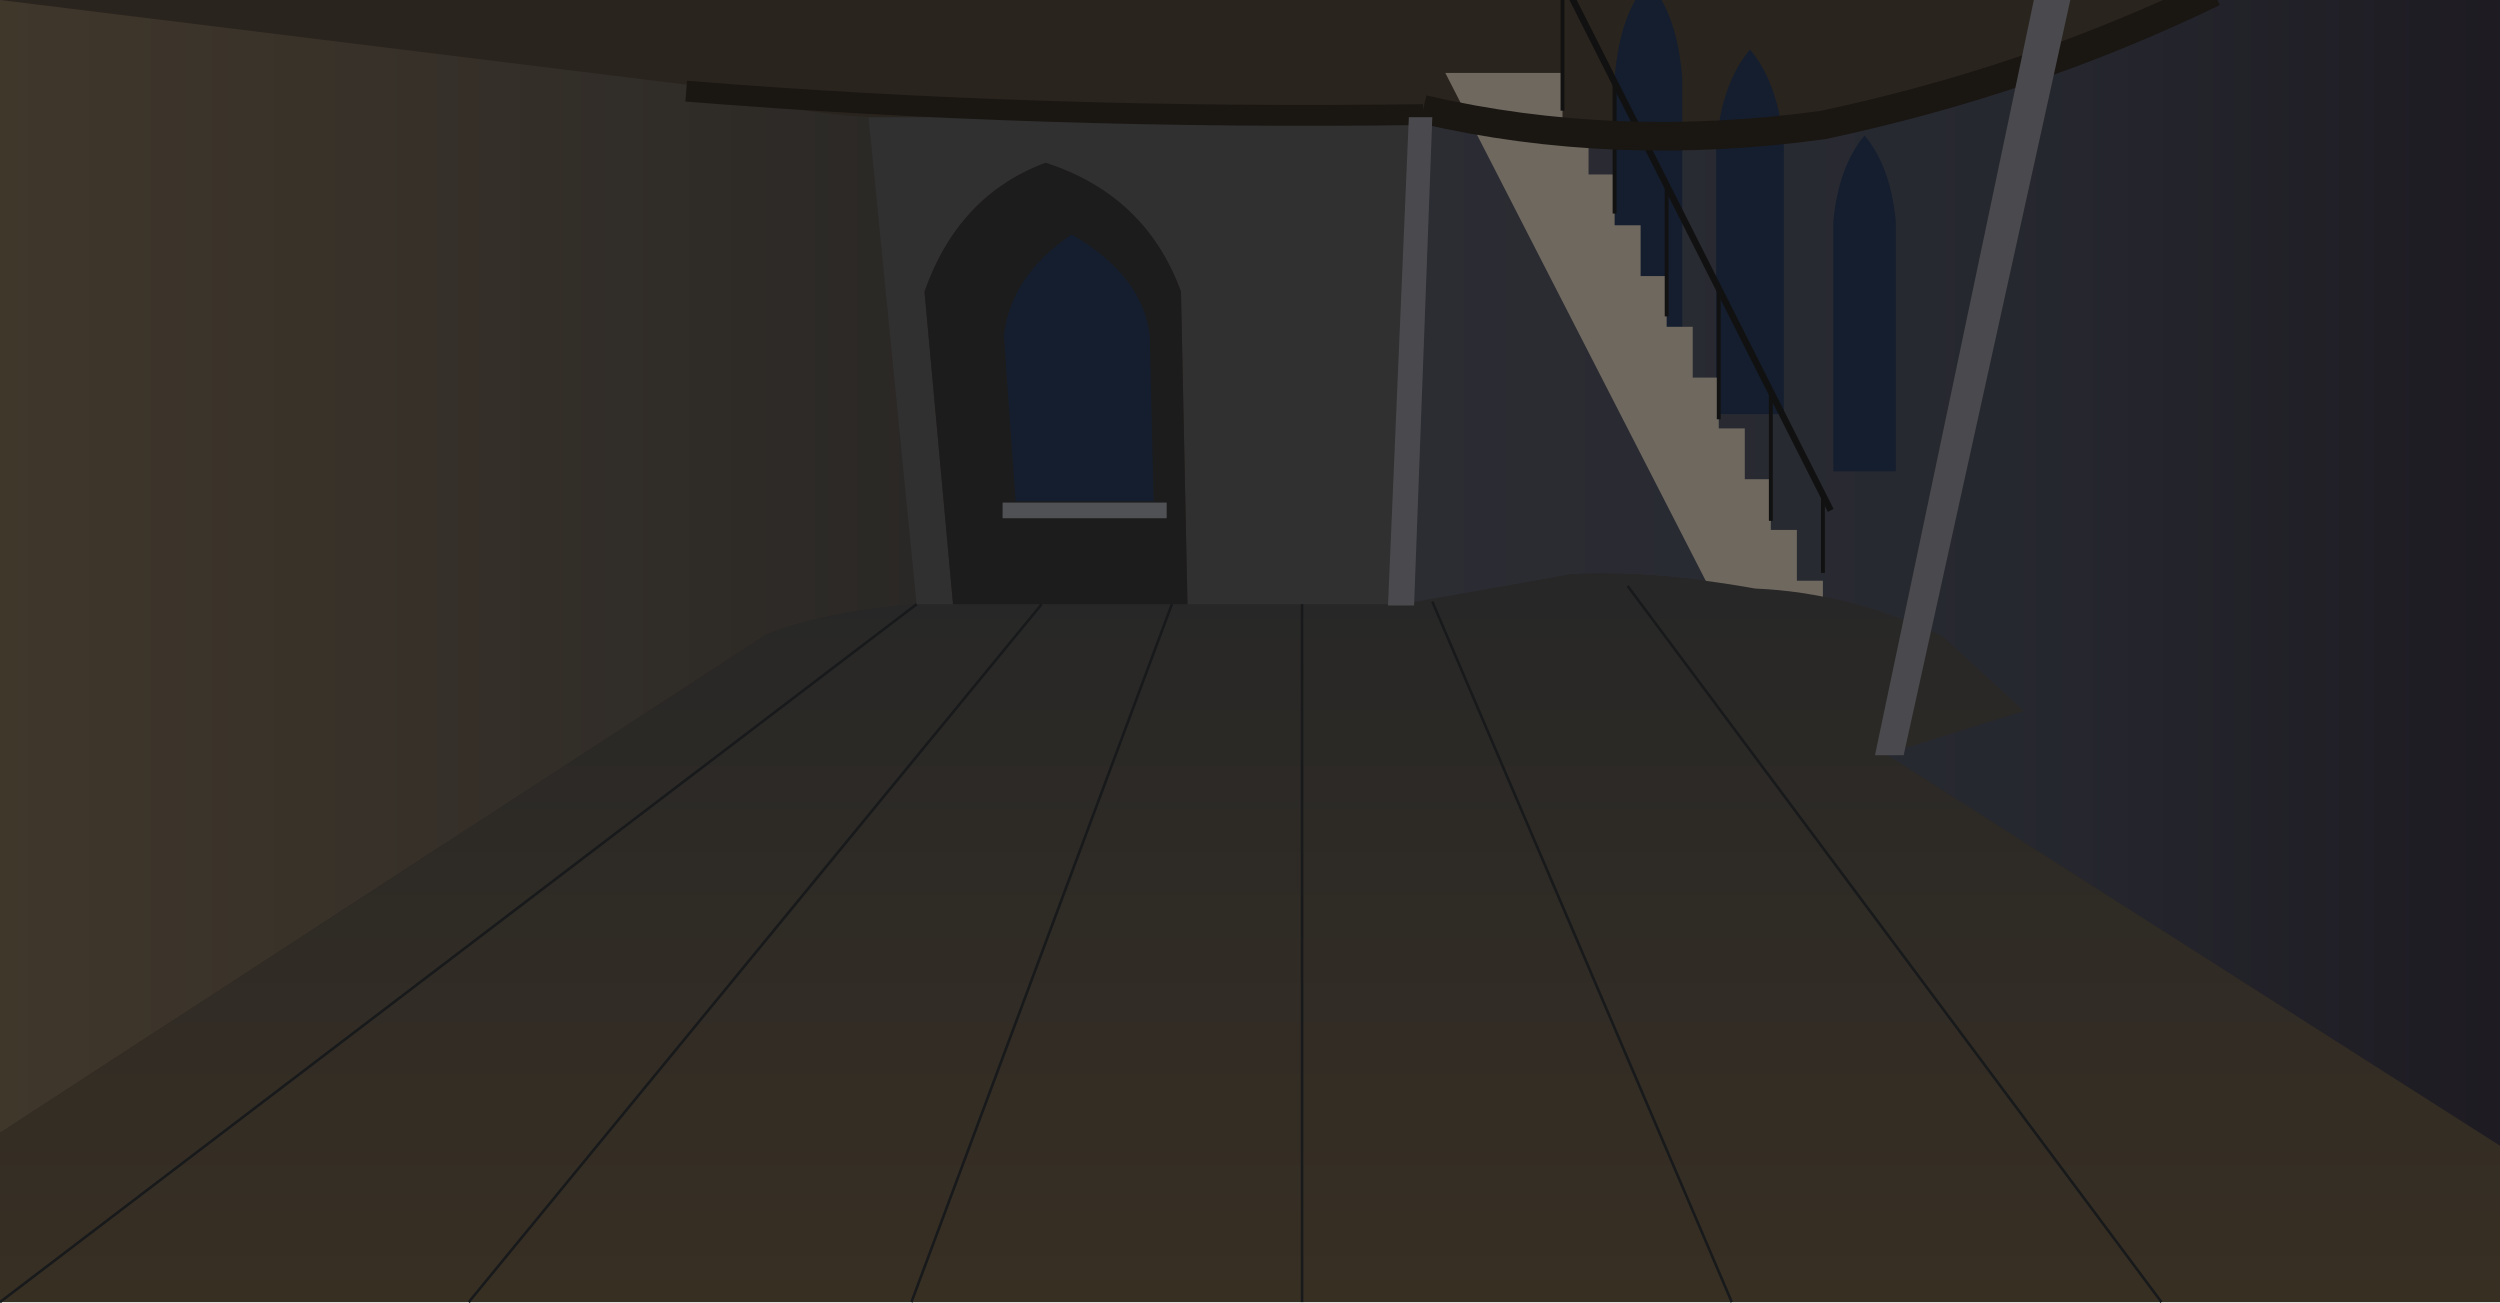
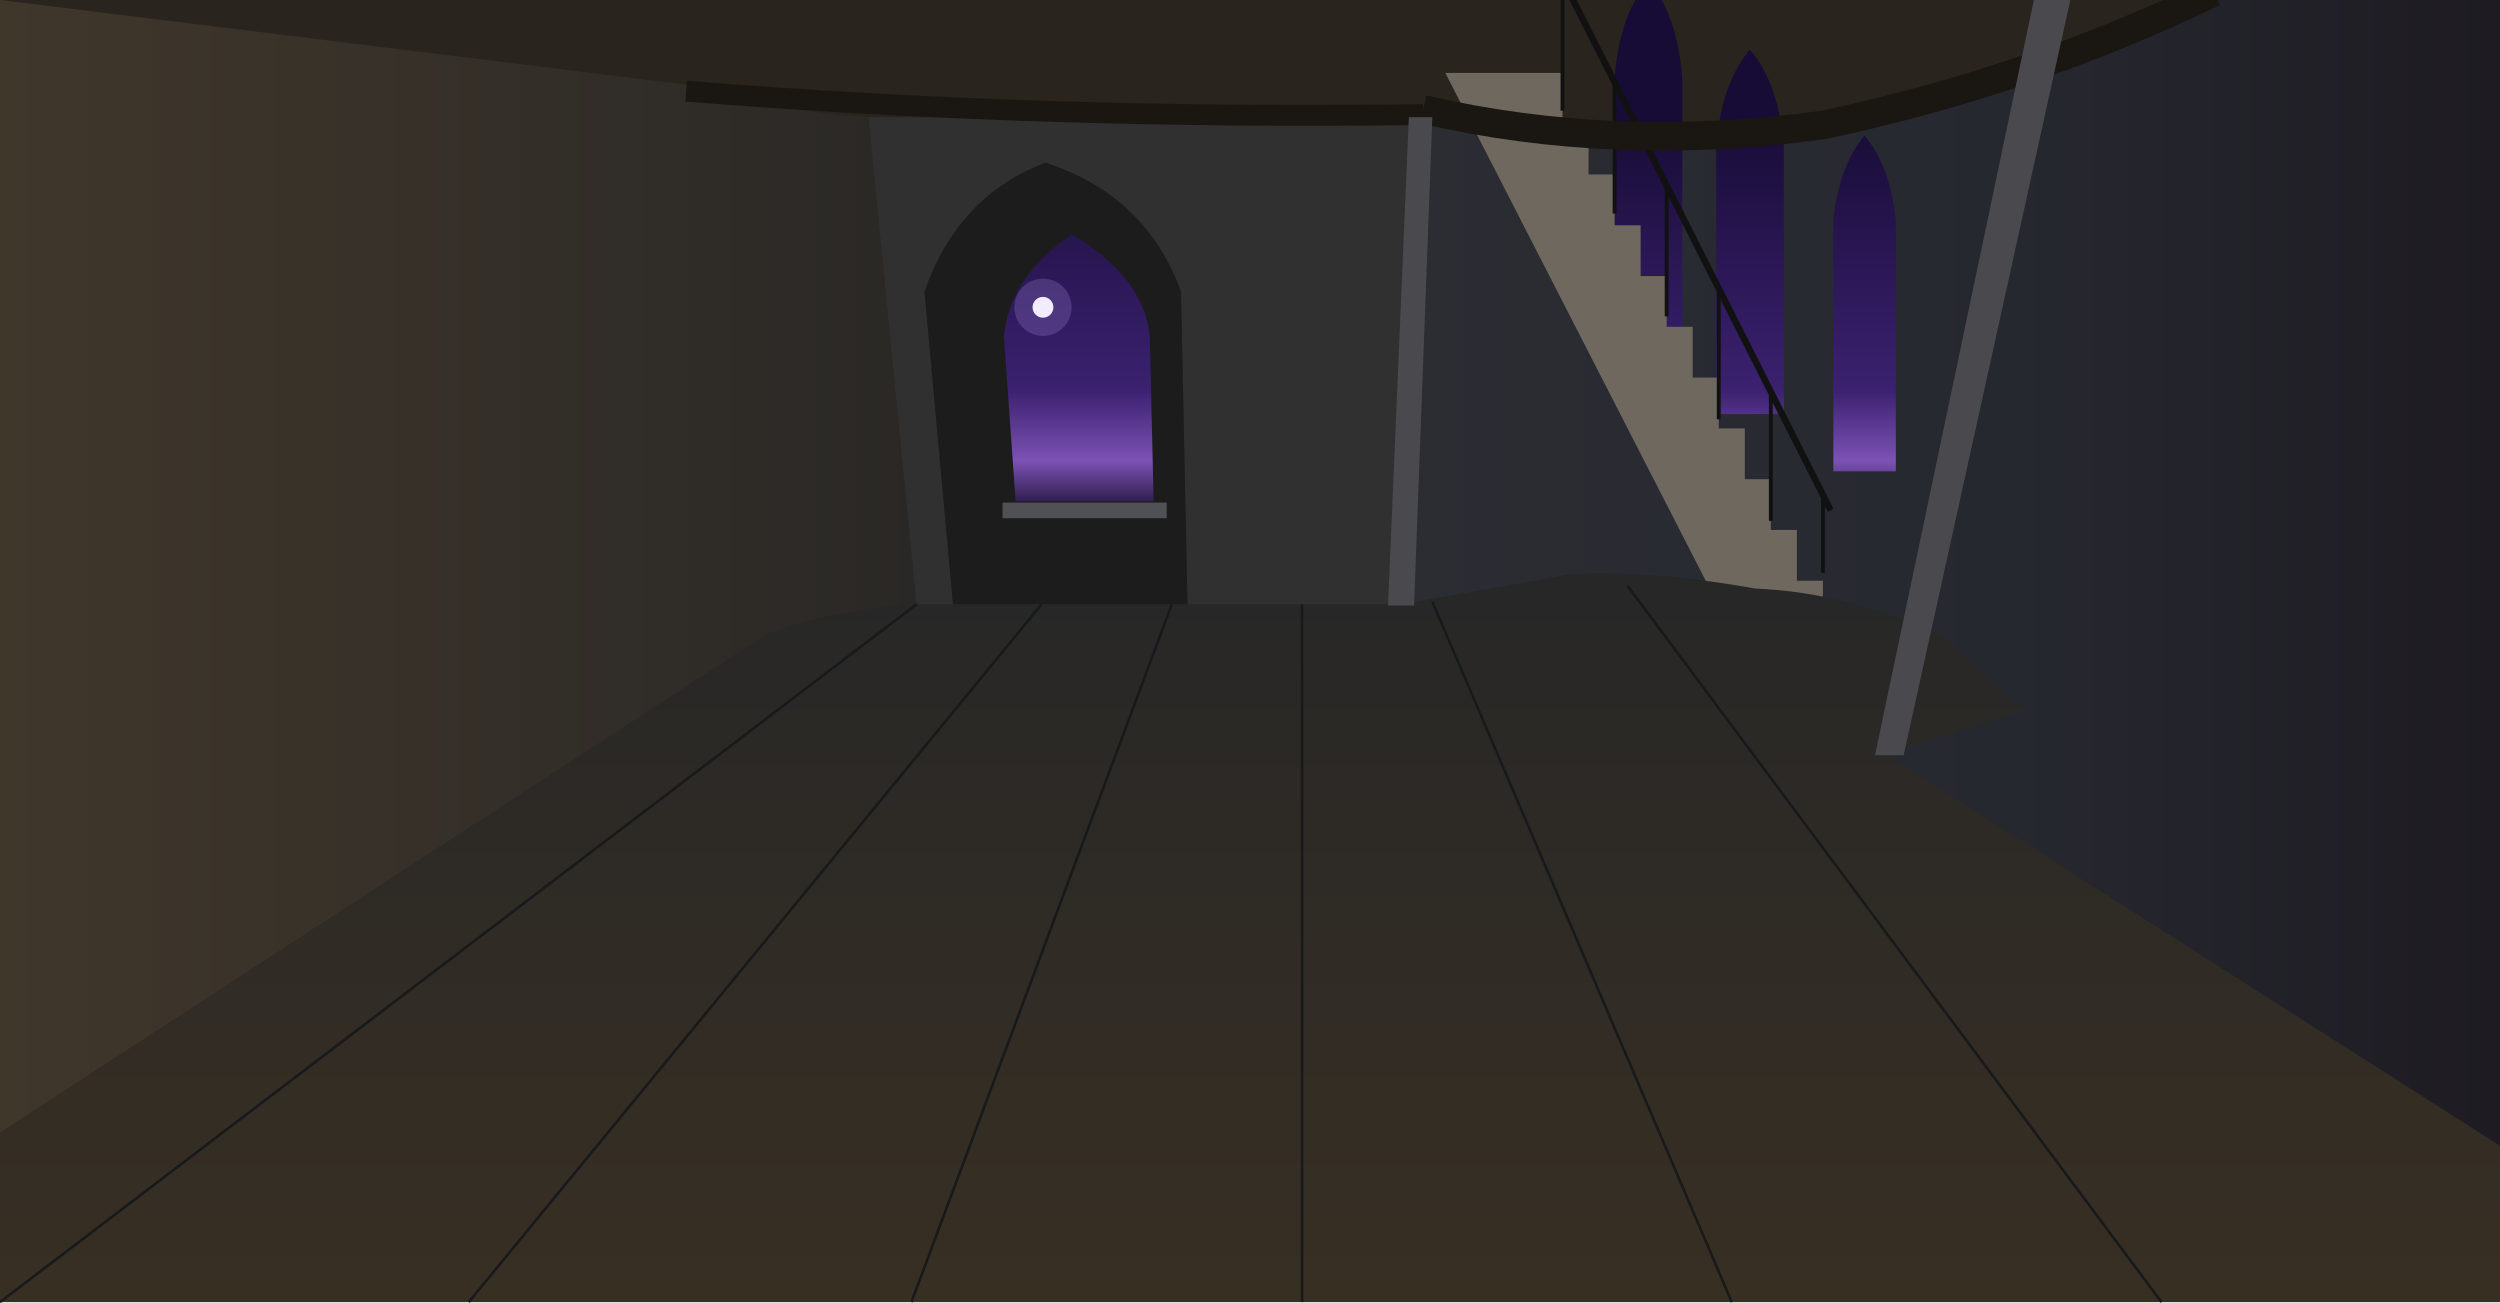
<svg xmlns="http://www.w3.org/2000/svg" viewBox="0 0 1920 1000" preserveAspectRatio="none">
  <defs>
    <linearGradient id="floor" x2="0" y2="1">
      <stop stop-color="#272727" />
      <stop offset="1" stop-color="#382f23" />
    </linearGradient>
    <linearGradient id="left">
      <stop stop-color="#40372b" />
      <stop offset="1" stop-color="#2a2826" />
    </linearGradient>
    <linearGradient id="tower">
      <stop stop-color="#2c2d33" />
      <stop offset=".55" stop-color="#262830" />
      <stop offset="1" stop-color="#1e1b22" />
    </linearGradient>
+     <linearGradient id="sky" gradientUnits="userSpaceOnUse" x1="0" y1="90" x2="0" y2="390">
+       <stop stop-color="#170c35" />
+       <stop offset=".7" stop-color="#3b2170" />
+       <stop offset=".88" stop-color="#7c52b4" />
+       <stop offset="1" stop-color="#241740" />
+     </linearGradient>
  </defs>
  <path fill="#2a241e" d="M0 0H1920V1000H0Z" />
  <path fill="url(#left)" d="M0 0L527 65Q600 86 667 90L704 464Q640 468 589 487L0 870Z" />
  <path fill="#303031" d="M667 90H1093L1076 465H912L907 224Q880 150 803 125Q736 150 710 224L732 465H704Z" />
  <path fill="#1d1c1c" d="M732 465L710 224Q736 150 803 125Q880 150 907 224L912 465Z" />
-   <path fill="#141e2e" d="M780 385L771 258Q776 212 823 180Q878 212 883 258L886 385Z" />
+   <path fill="url(#sky)" d="M780 385L771 258Q776 212 823 180Q878 212 883 258L886 385Z" />
+   <circle cx="801" cy="236" r="22" fill="#b69cf0" opacity=".22" />
+   <circle cx="801" cy="236" r="8" fill="#f3ecff" />
  <path fill="#505155" d="M770 386H896V398H770Z" />
  <path fill="url(#tower)" d="M1093 90Q1240 130 1400 104Q1560 70 1700 0H1920V880L1448 579L1554 546L1492 489Q1420 455 1348 452Q1270 438 1207 441L1076 465Z" />
-   <g fill="#141e2e">
+   <g fill="url(#sky)">
    <path d="M1408 362V170Q1412 128 1432 104Q1452 128 1456 170V362Z" />
    <path d="M1318 318V112Q1322 64 1344 38Q1366 64 1370 112V318Z" />
    <path d="M1240 262V60Q1244 10 1266 -14Q1288 10 1292 60V262Z" />
  </g>
  <path fill="#6f685f" d="M1330 485H1400v-39h-20v-39h-20v-39h-20v-39h-20v-39h-20v-39h-20v-39h-20v-39h-20v-39h-20v-39h-20v-39H1110L1330 485Z" />
  <g stroke="#111" fill="none">
    <path stroke-width="5" d="M1406 392L1196 -24" />
    <path stroke-width="3" d="M1400 440V380M1360 400V300M1320 322V222M1280 243V143M1240 164V64M1200 85V-15" />
  </g>
  <path fill="url(#floor)" d="M0 870L589 487Q640 468 704 464H1076L1207 441Q1270 438 1348 452Q1420 455 1492 489L1554 546L1448 579L1920 880V1000H0Z" />
  <g stroke="#17191b" stroke-width="2" fill="none">
    <path d="M704 464L0 1000M800 464L360 1000M900 464L700 1000M1000 464L1000 1000M1100 462L1330 1000M1250 450L1660 1000" />
  </g>
  <g stroke="#1a1612" fill="none">
    <path stroke-width="16" d="M527 70Q800 92 1093 88" />
    <path stroke-width="22" d="M1093 84Q1240 118 1400 96Q1560 62 1700 -6" />
  </g>
  <path fill="#4a4a4e" d="M1066 465H1086L1100 90H1082Z" />
  <path fill="#4a4a4e" d="M1440 580H1462L1590 0H1562Z" />
</svg>
